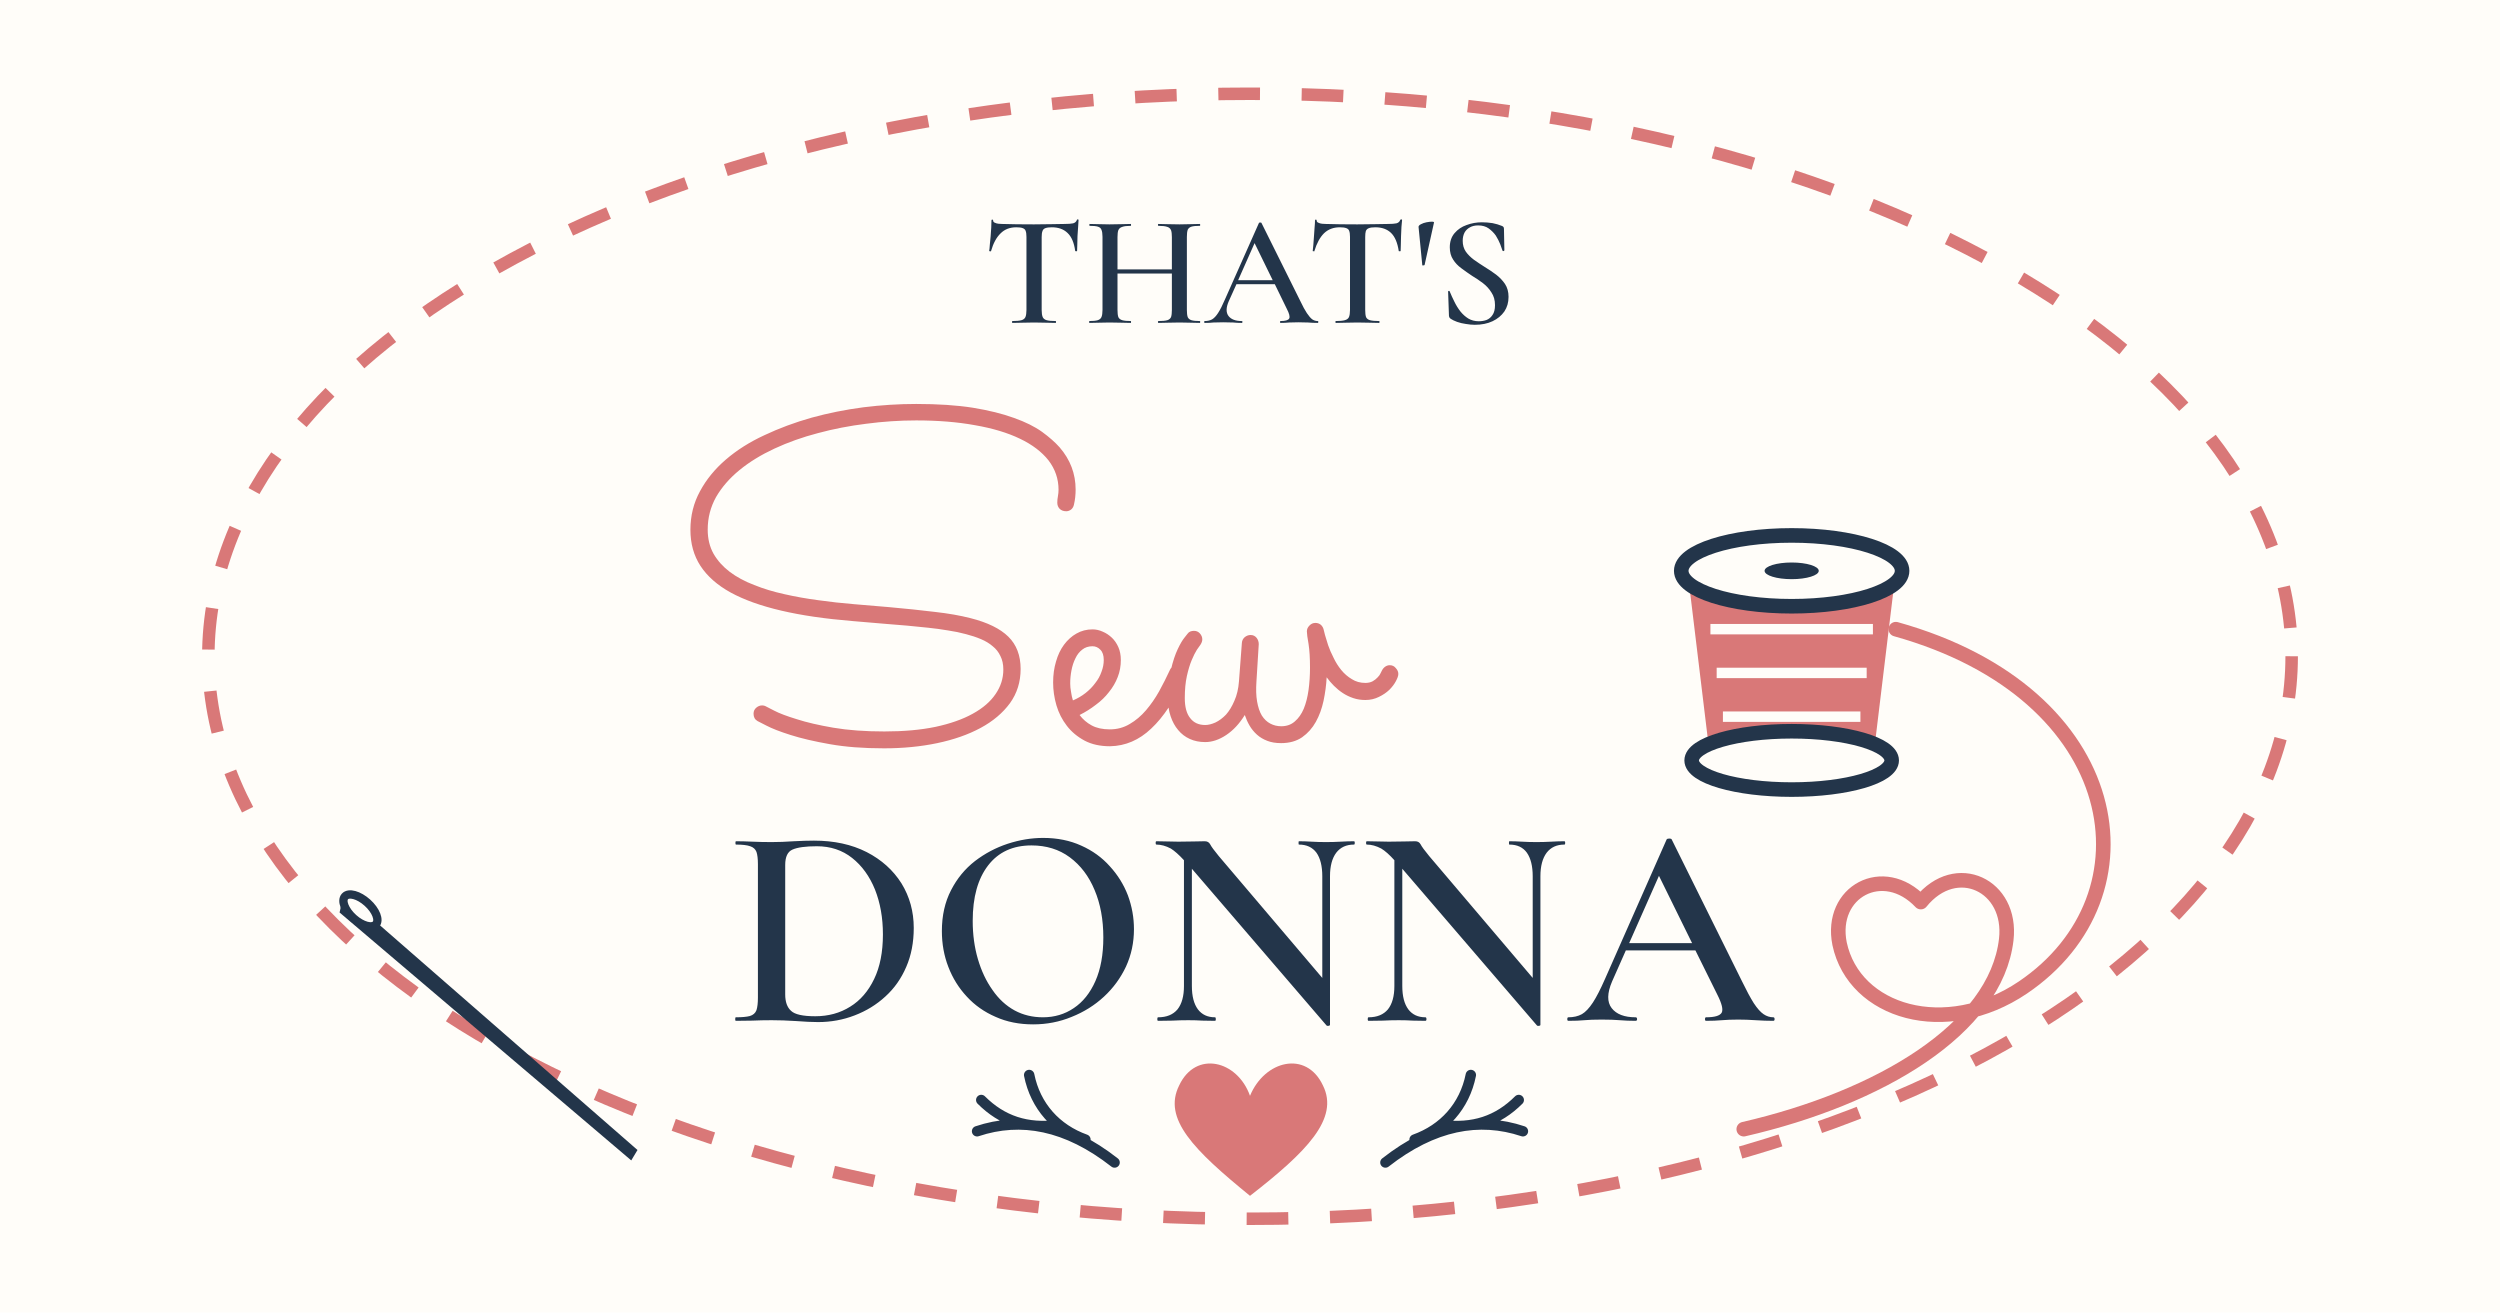
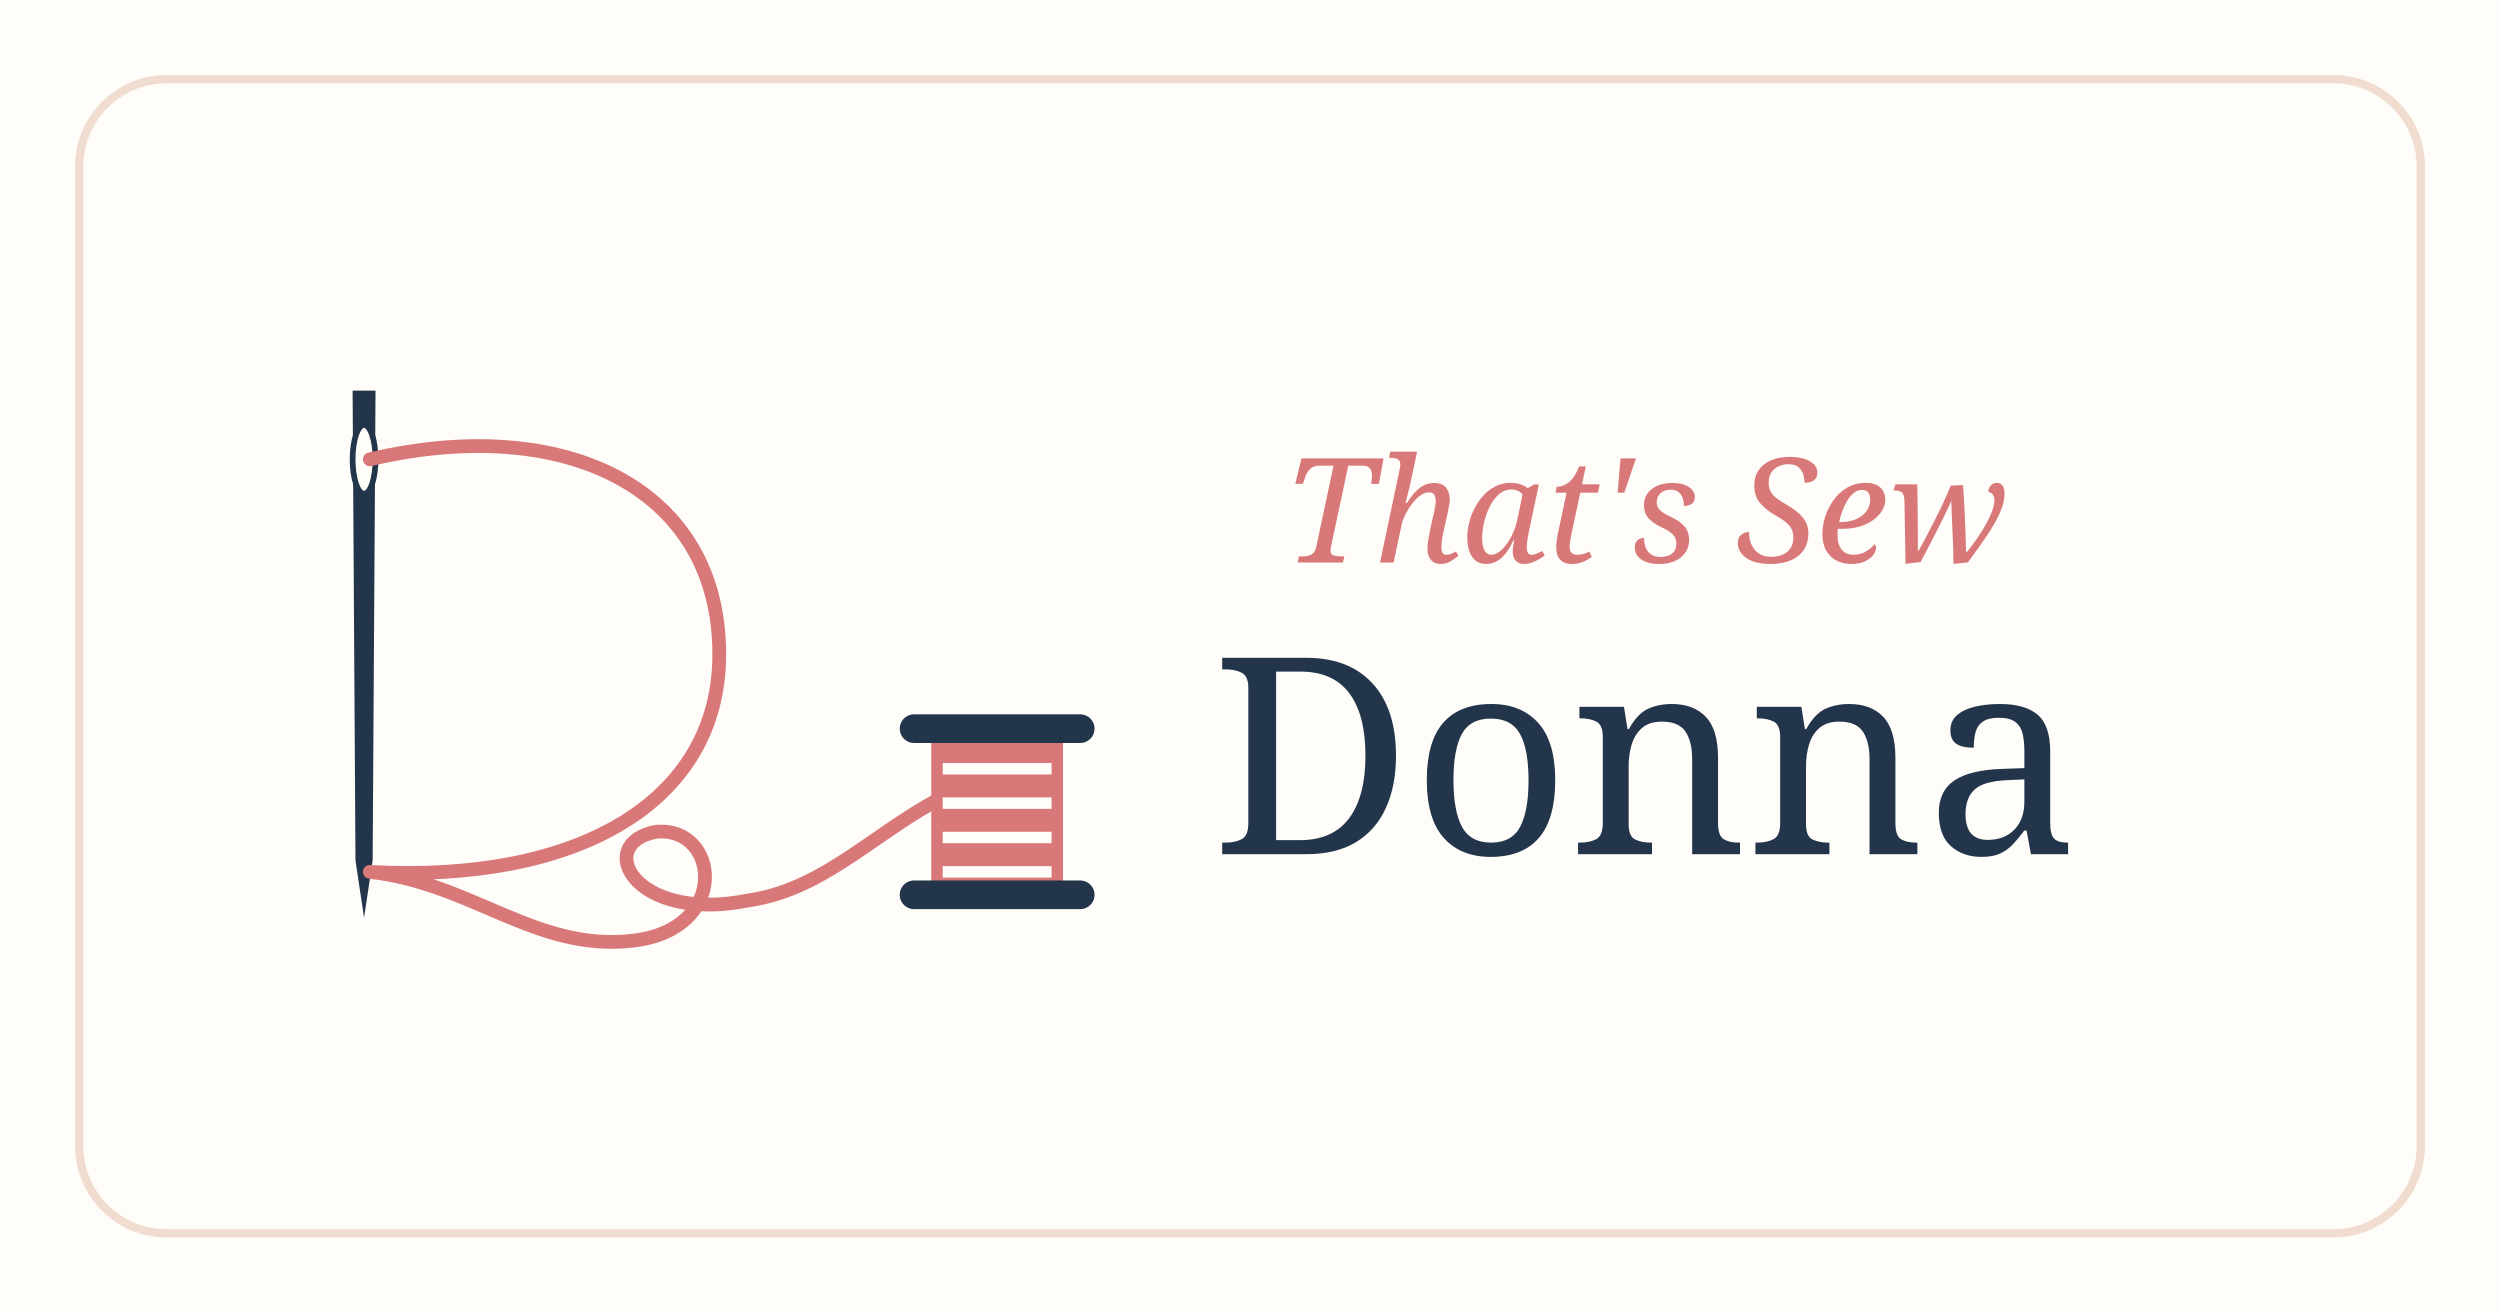
<svg xmlns="http://www.w3.org/2000/svg" viewBox="0 0 1200 630">
  <rect width="1200" height="630" fill="#fffdf9" />
-   <ellipse cx="600" cy="315" rx="500" ry="270" fill="none" stroke="#d97878" stroke-width="6" stroke-dasharray="20 20" />
-   <path d="M487.8 109.1Q483.2 109.1 480.3 112Q477.3 114.9 475.7 120.5Q475.7 120.6 475.7 120.6Q475.6 120.7 475.3 120.6Q474.8 120.6 474.8 120.5Q475 119.4 475.1 117.6Q475.3 115.7 475.5 113.5Q475.7 111.3 475.8 109.2Q475.9 107.1 475.9 105.8Q475.9 105.4 476.3 105.4Q476.7 105.4 476.7 105.8Q476.7 106.6 477.5 106.9Q478.3 107.3 479.3 107.4Q480.3 107.5 481 107.5Q487.5 107.7 496.3 107.7Q501.7 107.7 504.8 107.6Q508 107.5 510.9 107.5Q513.7 107.5 515.1 107.2Q516.5 106.8 516.9 105.6Q516.9 105.3 517.3 105.3Q517.7 105.3 517.7 105.6Q517.6 106.8 517.5 108.9Q517.3 111 517.2 113.3Q517.2 115.6 517.1 117.6Q517 119.5 517 120.5Q517 120.6 516.6 120.6Q516.2 120.6 516.1 120.5Q515.3 114.5 512.4 111.8Q509.6 109.1 504.9 109.1Q502.9 109.1 501.8 109.5Q500.7 109.9 500.4 110.9Q500 111.9 500 113.8L500 148.8Q500 151 500.5 152.2Q501 153.3 502.4 153.7Q503.8 154.1 506.7 154.1Q506.9 154.1 506.9 154.5Q506.9 155 506.7 155Q504.6 155 502 154.9Q499.4 154.8 496.3 154.8Q493.3 154.8 490.7 154.9Q488.1 155 485.9 155Q485.8 155 485.8 154.5Q485.8 154.1 485.9 154.1Q488.8 154.1 490.3 153.7Q491.7 153.3 492.2 152.2Q492.7 151 492.7 148.8L492.7 113.7Q492.7 111.8 492.3 110.8Q492 109.9 490.9 109.5Q489.9 109.1 487.8 109.1M562.5 129.3L562.5 113.8Q562.5 111.6 562.1 110.5Q561.6 109.3 560.3 108.9Q558.9 108.4 556.1 108.4Q555.8 108.4 555.8 108Q555.8 107.5 556.1 107.5Q558 107.5 560.4 107.6Q562.9 107.7 566.2 107.7Q568.8 107.7 571.4 107.6Q574 107.5 575.9 107.5Q576.1 107.5 576.1 108Q576.1 108.4 575.9 108.4Q573.2 108.4 571.9 108.8Q570.6 109.2 570.1 110.3Q569.7 111.5 569.7 113.7L569.7 148.8Q569.7 151 570.1 152.2Q570.6 153.3 571.9 153.7Q573.2 154.1 575.9 154.1Q576.1 154.1 576.1 154.5Q576.1 155 575.9 155Q574 155 571.4 154.9Q568.8 154.8 566.2 154.8Q562.9 154.8 560.4 154.9Q558 155 556.1 155Q555.8 155 555.8 154.5Q555.8 154.1 556.1 154.1Q558.9 154.1 560.3 153.7Q561.6 153.3 562.1 152.2Q562.5 151 562.5 148.8L562.5 131.3L536.4 131.3L536.4 148.8Q536.4 151 536.8 152.2Q537.3 153.3 538.7 153.7Q540.1 154.1 542.8 154.1Q542.9 154.1 542.9 154.5Q542.9 155 542.8 155Q540.7 155 538.3 154.9Q535.8 154.8 532.5 154.8Q529.9 154.8 527.3 154.9Q524.8 155 522.9 155Q522.8 155 522.8 154.5Q522.8 154.1 522.9 154.1Q525.6 154.1 526.9 153.7Q528.2 153.3 528.7 152.2Q529.2 151 529.2 148.8L529.2 113.7Q529.2 111.5 528.7 110.3Q528.3 109.2 527 108.8Q525.7 108.4 523 108.4Q522.9 108.4 522.9 108Q522.9 107.5 523 107.5Q525 107.5 527.4 107.6Q529.9 107.7 532.5 107.7Q535.8 107.7 538.3 107.6Q540.8 107.5 542.8 107.5Q542.9 107.5 542.9 108Q542.9 108.4 542.8 108.4Q540 108.4 538.7 108.9Q537.3 109.3 536.8 110.5Q536.4 111.6 536.4 113.8L536.4 129.3L562.5 129.3M632.5 154.1Q632.8 154.1 632.8 154.5Q632.8 155 632.5 155Q630.2 155 627.8 154.8Q625.4 154.7 623.2 154.7Q620.7 154.7 618.8 154.8Q616.9 155 614.7 155Q614.4 155 614.4 154.5Q614.4 154.1 614.7 154.1Q618.1 154.1 618.8 152.9Q619.5 151.7 617.6 148.1L611.9 136.4L593.5 136.4L589.8 144.6Q587.8 149.2 589.7 151.7Q591.6 154.1 596 154.1Q596.4 154.1 596.4 154.5Q596.4 155 596 155Q593.8 155 591.9 154.8Q590 154.7 587.1 154.7Q584.2 154.7 582.5 154.8Q580.8 155 578.3 155Q578 155 578 154.5Q578 154.1 578.3 154.1Q580.3 154.1 581.8 153.3Q583.3 152.4 584.7 150.2Q586.2 147.9 587.9 143.9L604.3 107Q604.4 106.8 604.9 106.8Q605.5 106.8 605.5 107L624.2 144.6Q625.9 148.2 627.3 150.3Q628.7 152.4 629.9 153.3Q631.1 154.1 632.5 154.1M594.3 134.5L610.9 134.5L602.2 116.7L594.3 134.5M643.1 109.1Q638.5 109.1 635.5 112Q632.6 114.9 630.9 120.5Q630.9 120.6 630.9 120.6Q630.9 120.7 630.6 120.6Q630.1 120.6 630.1 120.5Q630.2 119.4 630.4 117.6Q630.6 115.7 630.7 113.5Q630.9 111.3 631 109.2Q631.2 107.1 631.2 105.8Q631.2 105.4 631.6 105.4Q632 105.4 632 105.8Q632 106.6 632.8 106.9Q633.6 107.3 634.6 107.4Q635.6 107.5 636.3 107.5Q642.8 107.7 651.5 107.7Q656.9 107.7 660.1 107.6Q663.2 107.5 666.2 107.5Q668.9 107.5 670.3 107.2Q671.7 106.8 672.1 105.6Q672.2 105.3 672.6 105.3Q673 105.3 673 105.6Q672.9 106.8 672.7 108.9Q672.6 111 672.5 113.3Q672.4 115.6 672.4 117.6Q672.3 119.5 672.3 120.5Q672.3 120.6 671.9 120.6Q671.4 120.6 671.4 120.5Q670.5 114.5 667.7 111.8Q664.9 109.1 660.2 109.1Q658.1 109.1 657.1 109.5Q656 109.9 655.6 110.9Q655.3 111.9 655.3 113.8L655.3 148.8Q655.3 151 655.7 152.2Q656.2 153.3 657.6 153.7Q659.1 154.1 661.9 154.1Q662.2 154.1 662.2 154.5Q662.2 155 661.9 155Q659.9 155 657.3 154.9Q654.6 154.8 651.5 154.8Q648.6 154.8 646 154.9Q643.4 155 641.2 155Q641 155 641 154.5Q641 154.1 641.2 154.1Q644.1 154.1 645.5 153.7Q647 153.3 647.5 152.2Q648 151 648 148.8L648 113.7Q648 111.8 647.6 110.8Q647.3 109.9 646.2 109.5Q645.1 109.1 643.1 109.1M682.7 127.3L680.9 108.9Q680.9 108.2 682.1 107.6Q683.2 107 684.7 106.7Q686.3 106.4 687.4 106.4Q688.2 106.4 688.3 106.7Q688.4 106.7 688.3 106.9L683.8 127.2Q683.8 127.3 683.2 127.4Q682.8 127.5 682.7 127.3Q682.7 127.3 682.7 127.3M702.1 115.6Q702.1 118.6 703.6 120.8Q705.1 122.9 707.5 124.7Q709.9 126.4 712.6 128.1Q715.4 129.8 718.1 131.8Q720.7 133.8 722.4 136.3Q724.1 138.9 724.1 142.5Q724.1 146.5 722.1 149.5Q720 152.5 716.4 154.2Q712.8 155.9 707.9 155.9Q705.9 155.9 703.6 155.5Q701.4 155.2 699.4 154.5Q697.5 153.8 696.3 153Q696 152.8 695.8 152.5Q695.6 152.2 695.5 151.6L695.1 140.1Q695.1 140 695.1 139.8Q695.2 139.7 695.5 139.6Q695.8 139.6 695.9 140Q696.8 142.2 698.1 144.8Q699.3 147.3 701 149.5Q702.7 151.6 704.8 152.9Q707 154.2 709.8 154.2Q711.8 154.2 713.5 153.6Q715.3 152.9 716.4 151.2Q717.6 149.5 717.6 146.5Q717.6 142.9 715.9 140.4Q714.3 137.8 711.8 135.9Q709.3 134 706.6 132.4Q703.9 130.6 701.5 128.8Q699 127 697.5 124.6Q695.9 122.2 695.9 118.7Q695.9 114.6 698.2 111.9Q700.5 109.2 704 108Q707.5 106.7 711.3 106.7Q713.8 106.7 716.4 107.1Q718.9 107.6 720.8 108.4Q721.4 108.6 721.7 109Q721.9 109.4 721.9 109.9L722.1 120.1Q722.1 120.4 721.7 120.5Q721.4 120.6 721.2 120.3Q720.8 119.2 720.1 117.2Q719.3 115.2 718 113.1Q716.6 111.1 714.5 109.6Q712.5 108.2 709.5 108.2Q707.2 108.2 705.6 109.1Q703.9 110 703 111.6Q702.1 113.3 702.1 115.6" fill="#23354a" />
-   <path d="M515.5 242.2Q515.2 243.7 514.1 244.6Q513 245.4 511.8 245.4Q509.8 245.4 508.6 244.2Q507.5 243 507.5 241.3Q507.5 239.7 507.8 238.2Q508.1 236.6 508.1 235.1Q508.1 227.3 503.3 221Q498.4 214.8 489.6 210.6Q480.7 206.3 468 204.1Q455.4 201.8 439.8 201.8Q427.9 201.8 415.8 203.4Q403.7 204.9 392.6 207.9Q381.5 210.8 371.8 215.3Q362.1 219.8 355 225.6Q347.8 231.5 343.7 238.6Q339.7 245.8 339.7 254.2Q339.7 260.8 342.5 265.8Q345.4 270.8 350.3 274.5Q355.2 278.2 362 280.8Q368.7 283.5 376.5 285.2Q384.4 287 392.8 288.1Q401.3 289.3 409.9 290L426.5 291.4Q438.8 292.5 448.6 293.7Q458.4 294.8 465.8 296.7Q478.1 299.8 484 305.6Q489.9 311.4 489.9 321.1Q489.9 330.4 484.8 337.5Q479.6 344.6 470.7 349.4Q461.8 354.2 449.9 356.7Q438 359.2 424.3 359.2Q409.5 359.2 398.3 357.2Q387 355.2 379.5 352.8Q371.9 350.4 367.9 348.3Q363.9 346.3 363.6 346.1Q361.7 345 361.7 342.6Q361.7 340.8 363 339.7Q364.3 338.6 365.8 338.6Q366.9 338.6 367.9 339.2Q368 339.2 371.6 341.1Q375.2 343 382.4 345.2Q389.5 347.5 400 349.3Q410.6 351.1 424.5 351.1Q438.4 351.1 449 348.9Q459.7 346.6 466.9 342.6Q474.2 338.6 477.9 333.1Q481.6 327.7 481.6 321.4Q481.6 317.6 480.2 314.9Q478.9 312.1 476.5 310.2Q474.2 308.2 470.9 306.8Q467.6 305.4 463.7 304.4Q459.7 303.3 455 302.6Q450.3 301.8 445.4 301.3Q440.4 300.8 435.4 300.3Q430.4 299.9 425.6 299.5L409.1 298.1Q389.5 296.5 375 293.1Q360.4 289.7 350.7 284.4Q341.1 279.1 336.2 271.6Q331.4 264.2 331.4 254.3Q331.4 244.2 336 235.8Q340.5 227.4 348.4 220.6Q356.3 213.8 366.9 208.9Q377.5 203.9 389.5 200.5Q401.5 197.2 414.4 195.5Q427.3 193.9 439.8 193.9Q455.4 193.9 466.9 195.7Q478.5 197.6 486.7 200.6Q494.9 203.5 500.2 207.3Q505.4 211.1 508.6 214.7Q516.3 223.6 516.3 235Q516.3 238.8 515.5 242.2M518.2 343.2Q520.5 346.3 524 348.2Q527.5 350.1 532.7 350.1Q538 350.1 542.3 347.5Q546.6 345 550.1 340.9Q553.6 336.8 556.4 331.8Q559.2 326.7 561.5 321.7Q562 320.5 563 319.9Q564 319.3 565.1 319.3Q567 319.3 568.1 320.6Q569.2 321.9 569.2 323.4Q569.2 324 569.1 324.3Q569 324.7 568.8 325.1Q561.4 341.5 552.6 349.7Q543.9 358 532.8 358.2Q525.7 358.2 520.6 355.5Q515.4 352.7 512.1 348.4Q508.7 344 507.1 338.6Q505.5 333.1 505.5 327.6Q505.5 322.1 506.9 317.5Q508.2 312.9 510.7 309.5Q513.3 306 516.7 304.1Q520.2 302.1 524.4 302.1Q526.9 302.1 529.3 303.2Q531.7 304.2 533.7 306.1Q535.6 307.9 536.8 310.6Q538 313.3 538 316.8Q538 321.2 536.5 325Q535 328.9 532.3 332.2Q529.7 335.6 526 338.3Q522.4 341.1 518.2 343.2M515 336.2Q518.3 334.8 521 332.7Q523.8 330.5 525.7 327.9Q527.7 325.4 528.7 322.5Q529.8 319.7 529.8 316.8Q529.8 313.5 528.2 311.9Q526.6 310.2 524.4 310.2Q521.5 310.2 519.5 311.8Q517.4 313.4 516.2 316Q514.9 318.6 514.3 321.8Q513.7 324.9 513.7 328Q513.7 330 514.1 332.1Q514.4 334.3 515 336.2M636.8 325.1Q636.5 330.7 635.3 336.4Q634.1 342 631.6 346.5Q629.1 351 625 353.9Q620.9 356.7 614.9 356.7Q611.1 356.7 608.3 355.6Q605.4 354.5 603.3 352.6Q601.2 350.7 599.8 348.3Q598.4 345.9 597.5 343.2Q593.7 349.4 588.6 352.8Q583.5 356.2 578.5 356.2Q574.4 356.2 571.1 354.7Q567.8 353.2 565.5 350.4Q563.2 347.7 561.9 343.8Q560.6 340 560.6 335.1Q560.6 327.1 562.1 321.2Q563.5 315.4 565.3 311.6Q567.1 307.8 568.6 306Q570.1 304.1 570.1 304.1Q570.6 303.4 571.4 303.1Q572.2 302.8 573.1 302.8Q574.8 302.8 575.9 304Q577.1 305.3 577.1 306.9Q577.1 308.1 576.2 309.5Q575.8 310.1 574.5 311.9Q573.3 313.8 572 316.9Q570.7 320 569.7 324.5Q568.7 329 568.7 335.1Q568.7 341.5 571.3 344.7Q573.8 348 578.5 348Q580.7 348 583.4 346.8Q586.1 345.5 588.5 343Q590.8 340.4 592.5 336.4Q594.3 332.4 594.7 327.1L596.1 308.6Q596.2 307 597.4 305.9Q598.7 304.8 600.3 304.8Q602.1 304.8 603.2 306.2Q604.2 307.5 604.2 309.2L603.1 327Q602.7 332.7 603.4 336.7Q604.1 340.8 605.7 343.5Q607.4 346.1 609.7 347.3Q612.1 348.6 615 348.6Q618.9 348.6 621.5 346.3Q624.2 344 625.8 340.2Q627.4 336.3 628.1 331.2Q628.8 326.1 628.8 320.4Q628.8 313.6 628.1 309.1Q627.3 304.6 627.3 303.1Q627.3 301.5 628.5 300.3Q629.7 299 631.4 299Q632.9 299 634 299.9Q635.1 300.9 635.4 302.4Q635.5 302.8 636 304.8Q636.6 306.9 637.5 309.7Q638.5 312.6 640.1 315.7Q641.6 318.9 643.8 321.6Q646 324.3 648.9 326Q651.7 327.8 655.4 327.8Q657.4 327.8 658.9 327Q660.3 326.2 661.3 325.1Q662.3 324.1 662.7 323.1Q663.2 322.1 663.3 321.9Q663.9 320.7 664.9 320Q665.9 319.3 667.1 319.3Q668.9 319.3 670 320.7Q671.2 322 671.2 323.5Q671.2 324.8 670 327Q668.9 329.1 666.9 331.1Q664.8 333.1 661.9 334.5Q658.9 336 655.4 336Q652.3 336 649.6 335.1Q646.9 334.2 644.6 332.7Q642.3 331.2 640.3 329.2Q638.4 327.3 636.8 325.1" fill="#d97878" />
-   <path d="M392.7 490.6Q388.4 490.6 382 490.1Q375.7 489.7 370.4 489.7Q365.5 489.7 361.1 489.9Q356.6 490 353.2 490Q352.9 490 352.9 489.2Q352.9 488.3 353.2 488.3Q357.6 488.3 359.9 487.7Q362.3 487 363.1 484.9Q363.8 482.8 363.8 478.8L363.8 414.9Q363.8 410.9 363.1 408.9Q362.3 406.9 360.1 406.2Q357.9 405.4 353.3 405.4Q353 405.4 353 404.6Q353 403.8 353.3 403.8Q356.9 403.8 361.2 404Q365.5 404.2 370.4 404.2Q375.3 404.2 381 403.8Q386.7 403.5 390.7 403.5Q405.2 403.5 416 409Q426.7 414.5 432.7 424Q438.6 433.6 438.6 445.4Q438.6 455.8 435 464.1Q431.4 472.5 425 478.3Q418.6 484.2 410.2 487.4Q401.9 490.6 392.7 490.6M391.3 487.8Q400.8 487.8 408.1 483.2Q415.4 478.7 419.6 469.9Q423.8 461.2 423.8 448.5Q423.8 436.6 420 427Q416.1 417.4 409 411.8Q401.9 406.2 392.1 406.2Q384 406.2 380.4 407.8Q376.9 409.3 376.9 415.2L376.9 477.3Q376.9 482.7 379.7 485.2Q382.4 487.8 391.3 487.8M495.9 491.7Q485.9 491.7 477.9 488.1Q469.8 484.6 464.1 478.4Q458.3 472.2 455.2 464.1Q452.1 456.1 452.1 446.9Q452.1 435.8 456.5 427.3Q460.8 418.9 468 413.3Q475.2 407.8 483.7 405Q492.3 402.2 500.7 402.2Q510.9 402.2 519 405.9Q527.1 409.5 532.7 415.8Q538.4 422 541.4 429.8Q544.3 437.7 544.3 446Q544.3 455.6 540.5 463.9Q536.6 472.2 529.9 478.4Q523.2 484.6 514.4 488.1Q505.7 491.7 495.9 491.7M500.6 488.3Q508.9 488.3 515.4 483.9Q522 479.5 525.8 470.9Q529.6 462.3 529.6 450Q529.6 437.1 525.4 427.2Q521.3 417.3 513.5 411.5Q505.8 405.8 495.1 405.8Q481.7 405.8 474.3 415.4Q466.9 425 466.9 442Q466.9 451.9 469.4 460.4Q471.9 468.9 476.4 475.2Q480.8 481.6 487 485Q493.1 488.3 500.6 488.3M568.3 473.3L568.3 412.9Q564.7 409 562 407.3Q558.4 405.4 555.1 405.4Q554.7 405.4 554.7 404.6Q554.7 403.8 555.1 403.8Q557.7 403.8 560.5 403.9Q563.2 404 565.6 404Q569.7 404 573.1 403.9Q576.5 403.8 578.3 403.8Q580.1 403.8 580.9 405.3Q581.7 406.9 585 410.9L634.7 469.4L634.7 420.6Q634.7 413.3 631.9 409.3Q629 405.4 623.5 405.4Q623.3 405.4 623.3 404.6Q623.3 403.8 623.5 403.8Q626.4 403.8 629.6 404Q632.8 404.2 636.5 404.2Q640.1 404.2 643.5 404Q647 403.8 649.9 403.8Q650.3 403.8 650.3 404.6Q650.3 405.4 649.9 405.4Q644.4 405.4 641.4 409.3Q638.4 413.3 638.4 420.6L638.4 491.9Q638.4 492.3 637.7 492.4Q637.1 492.5 636.8 492.3L572.1 417L572.1 473.3Q572.1 480.6 575 484.5Q577.9 488.3 583.2 488.3Q583.6 488.3 583.6 489.2Q583.6 490 583.2 490Q580.3 490 577.2 489.9Q574.1 489.7 570.4 489.7Q566.4 489.7 562.7 489.9Q559.1 490 555.9 490Q555.5 490 555.5 489.2Q555.5 488.3 555.9 488.3Q562 488.3 565.2 484.5Q568.3 480.6 568.3 473.3M669.3 473.3L669.3 412.9Q665.8 409 663 407.3Q659.4 405.4 656.1 405.4Q655.7 405.4 655.7 404.6Q655.7 403.8 656.1 403.8Q658.7 403.8 661.5 403.9Q664.2 404 666.6 404Q670.7 404 674.1 403.9Q677.5 403.8 679.3 403.8Q681.1 403.8 681.9 405.3Q682.7 406.9 686 410.9L735.7 469.4L735.7 420.6Q735.7 413.3 732.9 409.3Q730.1 405.4 724.5 405.4Q724.3 405.4 724.3 404.6Q724.3 403.8 724.5 403.8Q727.4 403.8 730.6 404Q733.8 404.2 737.5 404.2Q741.1 404.2 744.6 404Q748 403.8 750.9 403.8Q751.3 403.8 751.3 404.6Q751.3 405.4 750.9 405.4Q745.4 405.4 742.4 409.3Q739.4 413.3 739.4 420.6L739.4 491.9Q739.4 492.3 738.8 492.4Q738.1 492.5 737.8 492.3L673.1 417L673.1 473.3Q673.1 480.6 676 484.5Q678.9 488.3 684.2 488.3Q684.7 488.3 684.7 489.2Q684.7 490 684.2 490Q681.4 490 678.2 489.9Q675.1 489.7 671.4 489.7Q667.4 489.7 663.8 489.9Q660.1 490 656.9 490Q656.5 490 656.5 489.2Q656.5 488.3 656.9 488.3Q663 488.3 666.2 484.5Q669.3 480.6 669.3 473.3M851.2 488.3Q851.8 488.3 851.8 489.2Q851.8 490 851.2 490Q847.1 490 842.7 489.7Q838.4 489.4 834.4 489.4Q829.8 489.4 826.5 489.7Q823.1 490 818.9 490Q818.4 490 818.4 489.2Q818.4 488.3 818.9 488.3Q825.1 488.3 826.4 486.1Q827.6 483.9 824.3 477.4L813.8 456.2L780.4 456.2L773.8 471.1Q770.2 479.5 773.6 483.9Q777 488.3 785.1 488.3Q785.8 488.3 785.8 489.2Q785.8 490 785.1 490Q781 490 777.5 489.7Q774.1 489.4 768.8 489.4Q763.6 489.4 760.5 489.7Q757.4 490 752.8 490Q752.3 490 752.3 489.2Q752.3 488.3 752.8 488.3Q756.6 488.3 759.3 486.8Q761.9 485.3 764.6 481.2Q767.2 477.2 770.4 469.9L800 402.9Q800.3 402.5 801.3 402.5Q802.2 402.5 802.4 402.9L836.2 471.1Q839.4 477.7 841.8 481.5Q844.3 485.3 846.5 486.8Q848.7 488.3 851.2 488.3M782 452.7L812.2 452.7L796.3 420.4" fill="#23354a" />
-   <path d="M810 274 821 365c23 16 55 16 78 0l11-91Z" fill="#d97878" />
-   <ellipse cx="860" cy="274" rx="53" ry="17" fill="#fffdf9" stroke="#23354a" stroke-width="7" />
-   <ellipse cx="860" cy="274" rx="13" ry="4" fill="#23354a" />
-   <path d="M821 302h78M824 323h72M827 344h66" stroke="#fffdf9" stroke-width="5" />
-   <ellipse cx="860" cy="365" rx="48" ry="14" fill="#fffdf9" stroke="#23354a" stroke-width="7" />
-   <path d="M165 429 306 552l-3 5-140-119Z" fill="#23354a" />
-   <ellipse cx="173" cy="437" rx="10" ry="5" fill="#fffdf9" stroke="#23354a" stroke-width="4" transform="rotate(42 173 437)" />
-   <path d="M910 302c111 31 126 128 61 172-37 25-81 12-88-21-5-25 21-39 39-20 17-21 44-8 41 18-5 43-61 76-126 91" fill="none" stroke="#d97878" stroke-linecap="round" stroke-linejoin="round" stroke-width="7" />
-   <path d="M600 574c-27-22-42-37-34-53 8-17 28-12 34 5 7-17 27-22 35-5 8 16-8 32-35 53Z" fill="#d97878" />
-   <path d="M535 558c-23-18-45-22-66-15m52 4c-14-5-24-16-27-31m14 24c-15 2-27-2-37-12M665 558c23-18 45-22 66-15m-52 4c14-5 24-16 27-31m-14 24c15 2 27-2 37-12" fill="none" stroke="#23354a" stroke-linecap="round" stroke-linejoin="round" stroke-width="5" />
+   <rect x="38" y="38" width="1124" height="554" rx="42" fill="none" stroke="#f1ddd0" stroke-width="4" />
+   <g transform="translate(40 160) scale(2.75)">
+     <path d="M49 10h2l-.5 82-1.5 10-1.5-10-.5-82Z" fill="#23354a" />
+     <ellipse cx="49" cy="22" rx="2" ry="6" fill="#fffdf9" stroke="#23354a" stroke-width="1" />
+     <path d="M50 22     C84 14 111 27 111 56     C111 82 86 96 50 94     C68 96 79 108 96 106     C113 104 111 86 100 87     C89 89 96 103 116 99     C130 97 139 86 152 80" fill="none" stroke="#d97878" stroke-linecap="round" stroke-linejoin="round" stroke-width="2.4" />
+     <g transform="translate(143 66)">
+       <path d="M5 5h23v25H5Z" fill="#d97878" />
+       <path d="M2 3h29M2 32h29" stroke="#23354a" stroke-linecap="round" stroke-width="5" />
+       <path d="M7 10h19M7 16h19M7 22h19M7 28h19" stroke="#fffdf9" stroke-width="2" />
+     </g>
+   </g>
+   <text x="790" y="270" fill="#d97878" font-family="Georgia, serif" font-size="70" font-style="italic" text-anchor="middle">That's Sew</text>
+   <text x="790" y="410" fill="#23354a" font-family="Georgia, serif" font-size="132" text-anchor="middle">Donna</text>
</svg>
